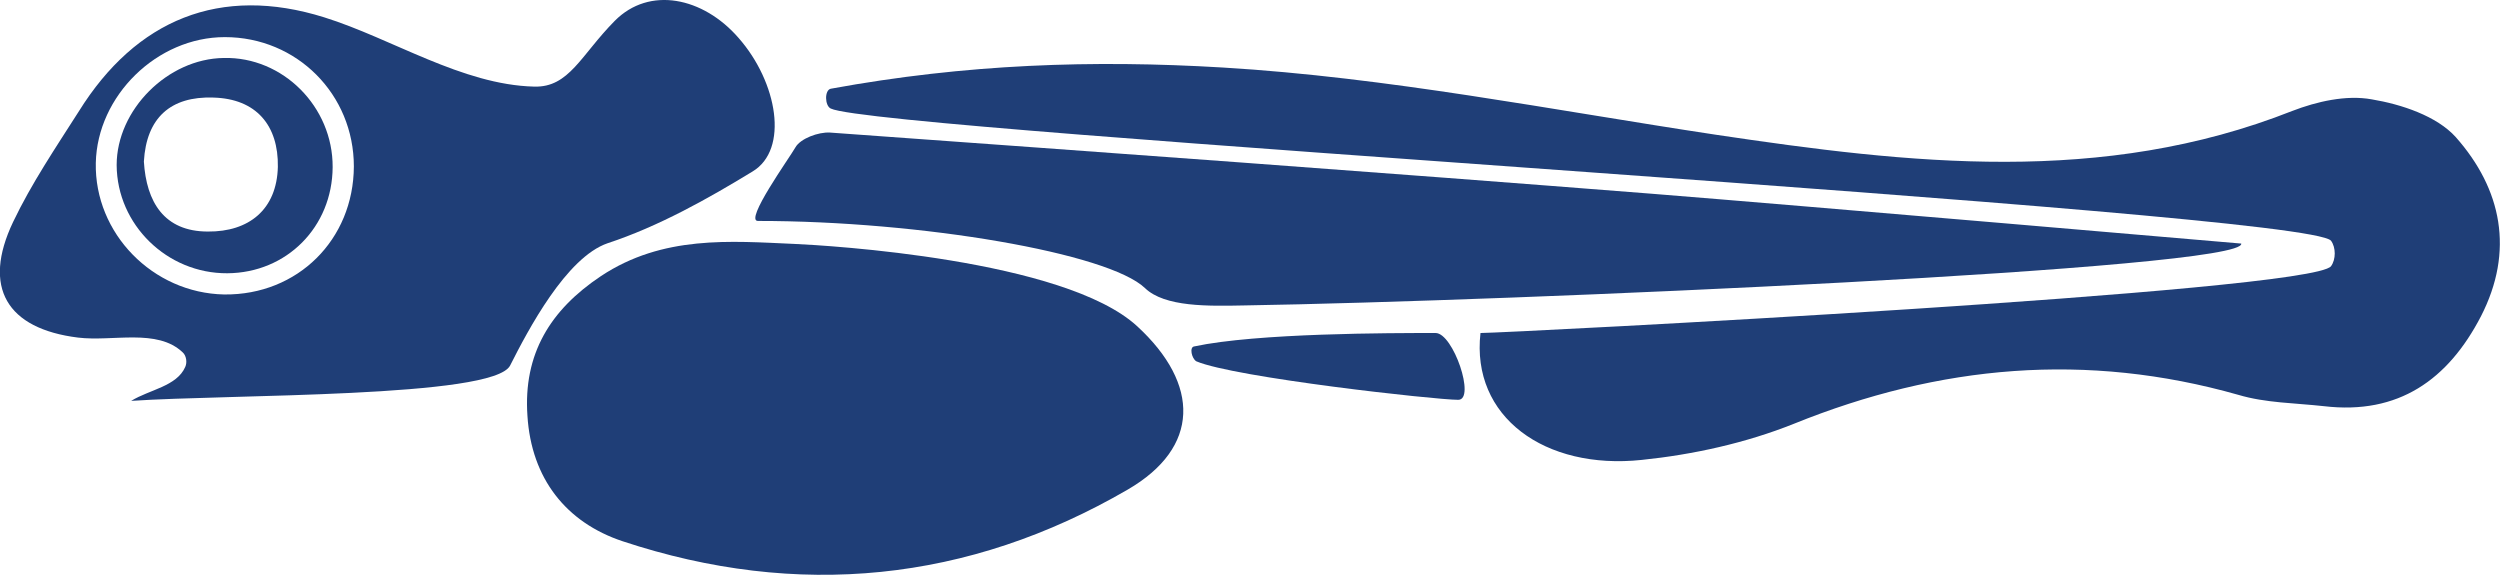
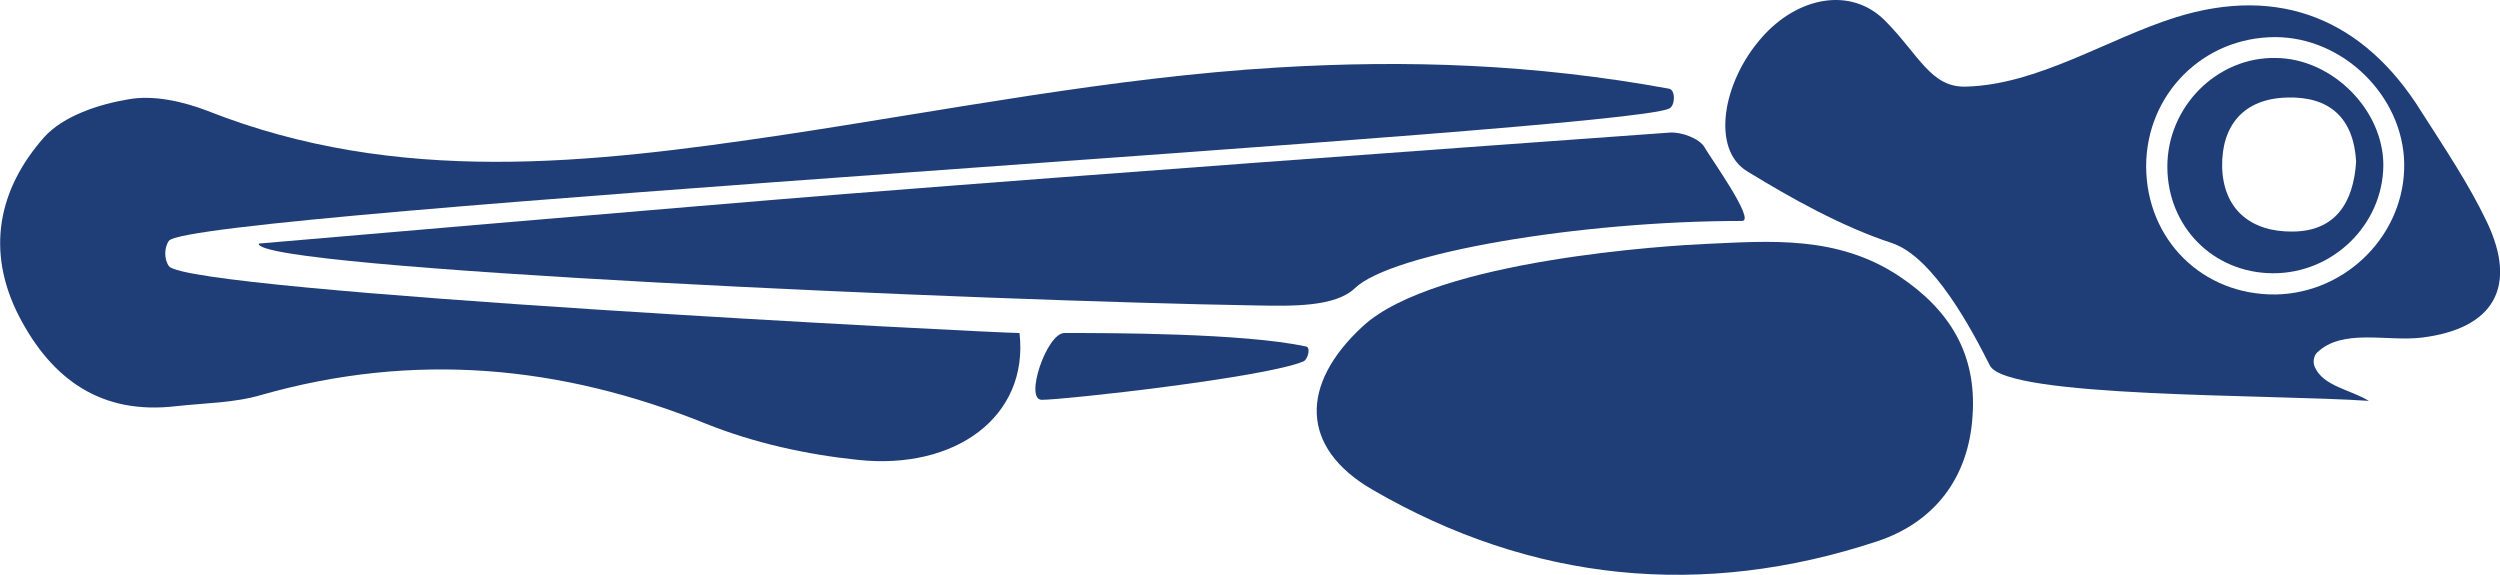
<svg xmlns="http://www.w3.org/2000/svg" id="Layer_2" data-name="Layer 2" viewBox="0 0 70.72 16.26">
-   <defs>
-     <style>
+   <g transform="translate(70.72 0) scale(-1 1)">
+     <defs>
+       <style>
      .cls-1 {
        fill: #1f3e77;
      }
    </style>
-   </defs>
-   <g id="Layer_1-2" data-name="Layer 1">
-     <g>
+     </defs>
+     <g id="Layer_1-2" data-name="Layer 1">
      <g>
-         <path class="cls-1" d="M41.25,11.31c-.64,0-6.33-.63-7.41-1.09-.13-.08-.2-.4-.06-.42,1.77-.38,5.57-.38,6.83-.38.5,0,1.14,1.89.64,1.89Z" />
-         <path class="cls-1" d="M20.89,1.07c-1-1.15-2.52-1.47-3.5-.48-.96.97-1.29,1.89-2.28,1.86-2.04-.05-4.02-1.36-5.94-1.96-2.94-.92-5.32.06-6.94,2.66-.65,1.02-1.34,2.04-1.86,3.13-.88,1.85-.18,3.02,1.84,3.27.98.12,2.24-.27,2.96.42.1.09.13.28.07.41-.24.55-1.01.64-1.53.96,2.78-.19,10.25-.08,10.72-1,.51-1.01,1.59-3.06,2.76-3.46,1.43-.47,2.84-1.26,4.1-2.03,1.03-.62.71-2.52-.4-3.78ZM6.35,8.33h-.01c-2.02-.04-3.67-1.73-3.63-3.72.04-1.9,1.73-3.56,3.65-3.56,2.04,0,3.65,1.62,3.65,3.66-.01,2.07-1.59,3.64-3.66,3.62Z" />
-         <path class="cls-1" d="M70.18,8.95c-.93,1.79-2.33,2.79-4.44,2.54-.81-.09-1.65-.09-2.42-.32-4.3-1.22-8.45-.85-12.58.82-1.35.54-2.84.87-4.3,1.02-2.74.29-4.83-1.22-4.56-3.59h.01c.69,0,23.5-1.16,24.05-1.89.14-.19.14-.53,0-.72-.66-.83-41.14-3.09-42.44-3.74-.17-.08-.18-.52,0-.56,3.82-.7,7.42-.82,11.09-.6,4.67.28,9.3,1.2,13.94,1.9,5.49.82,10.94,1.45,16.31-.67.7-.27,1.53-.46,2.25-.33.84.14,1.84.47,2.38,1.07,1.3,1.47,1.66,3.22.71,5.07Z" />
-         <path class="cls-1" d="M63.4,6.89c.16.72-20.73,1.63-28.2,1.75-1.01.02-2.25.05-2.81-.49-1.03-.99-6.33-1.9-10.95-1.9-.39,0,.89-1.78,1.06-2.08.14-.25.65-.44.98-.42,7.75.56,15.5,1.12,23.24,1.73,4.26.34,16.68,1.41,16.68,1.41Z" />
-         <path class="cls-1" d="M31.9,13.85c-4.51,2.62-9.34,3.1-14.29,1.46-1.59-.53-2.58-1.77-2.69-3.55-.12-1.74.64-2.99,2.08-3.95,1.75-1.16,3.66-.99,5.47-.91.91.04,7.64.43,9.7,2.33,1.78,1.64,1.78,3.43-.27,4.62Z" />
+         <g>
+           <path class="cls-1" d="M41.25,11.31c-.64,0-6.33-.63-7.41-1.09-.13-.08-.2-.4-.06-.42,1.77-.38,5.57-.38,6.83-.38.5,0,1.14,1.89.64,1.89Z" />
+           <path class="cls-1" d="M20.89,1.07c-1-1.15-2.52-1.47-3.5-.48-.96.97-1.29,1.89-2.28,1.86-2.04-.05-4.02-1.36-5.94-1.96-2.94-.92-5.32.06-6.94,2.66-.65,1.02-1.34,2.04-1.86,3.13-.88,1.85-.18,3.02,1.84,3.27.98.12,2.24-.27,2.96.42.1.09.13.28.07.41-.24.55-1.01.64-1.53.96,2.78-.19,10.25-.08,10.72-1,.51-1.01,1.59-3.06,2.76-3.46,1.43-.47,2.84-1.26,4.1-2.03,1.03-.62.71-2.52-.4-3.78ZM6.35,8.33h-.01c-2.02-.04-3.67-1.73-3.63-3.72.04-1.9,1.73-3.56,3.65-3.56,2.04,0,3.65,1.62,3.65,3.66-.01,2.07-1.59,3.64-3.66,3.62Z" />
+           <path class="cls-1" d="M70.18,8.95c-.93,1.79-2.33,2.79-4.44,2.54-.81-.09-1.65-.09-2.42-.32-4.3-1.22-8.45-.85-12.58.82-1.35.54-2.84.87-4.3,1.02-2.74.29-4.83-1.22-4.56-3.59h.01c.69,0,23.5-1.16,24.05-1.89.14-.19.14-.53,0-.72-.66-.83-41.14-3.09-42.44-3.74-.17-.08-.18-.52,0-.56,3.82-.7,7.42-.82,11.09-.6,4.67.28,9.3,1.2,13.94,1.9,5.49.82,10.94,1.45,16.31-.67.7-.27,1.53-.46,2.25-.33.84.14,1.84.47,2.38,1.07,1.3,1.47,1.66,3.22.71,5.07Z" />
+           <path class="cls-1" d="M63.4,6.89c.16.72-20.73,1.63-28.2,1.75-1.01.02-2.25.05-2.81-.49-1.03-.99-6.33-1.9-10.95-1.9-.39,0,.89-1.78,1.06-2.08.14-.25.65-.44.98-.42,7.75.56,15.5,1.12,23.24,1.73,4.26.34,16.68,1.41,16.68,1.41Z" />
+           <path class="cls-1" d="M31.9,13.85c-4.51,2.62-9.34,3.1-14.29,1.46-1.59-.53-2.58-1.77-2.69-3.55-.12-1.74.64-2.99,2.08-3.95,1.75-1.16,3.66-.99,5.47-.91.91.04,7.64.43,9.7,2.33,1.78,1.64,1.78,3.43-.27,4.62Z" />
+         </g>
+         <path class="cls-1" d="M6.33,1.64c-1.59.02-3.03,1.47-3.03,3.03.01,1.69,1.43,3.07,3.13,3.06,1.68-.01,2.97-1.31,2.98-3,.01-1.71-1.41-3.13-3.08-3.09ZM5.88,6.55c-1.24,0-1.74-.84-1.81-1.98.07-1.24.76-1.85,1.96-1.81,1.22.03,1.85.79,1.83,1.96-.03,1.21-.82,1.84-1.98,1.83Z" />
      </g>
-       <path class="cls-1" d="M6.33,1.64c-1.59.02-3.03,1.47-3.03,3.03.01,1.69,1.43,3.07,3.13,3.06,1.68-.01,2.97-1.31,2.98-3,.01-1.71-1.41-3.13-3.08-3.09ZM5.88,6.55c-1.24,0-1.74-.84-1.81-1.98.07-1.24.76-1.85,1.96-1.81,1.22.03,1.85.79,1.83,1.96-.03,1.21-.82,1.84-1.98,1.83Z" />
    </g>
  </g>
</svg>
